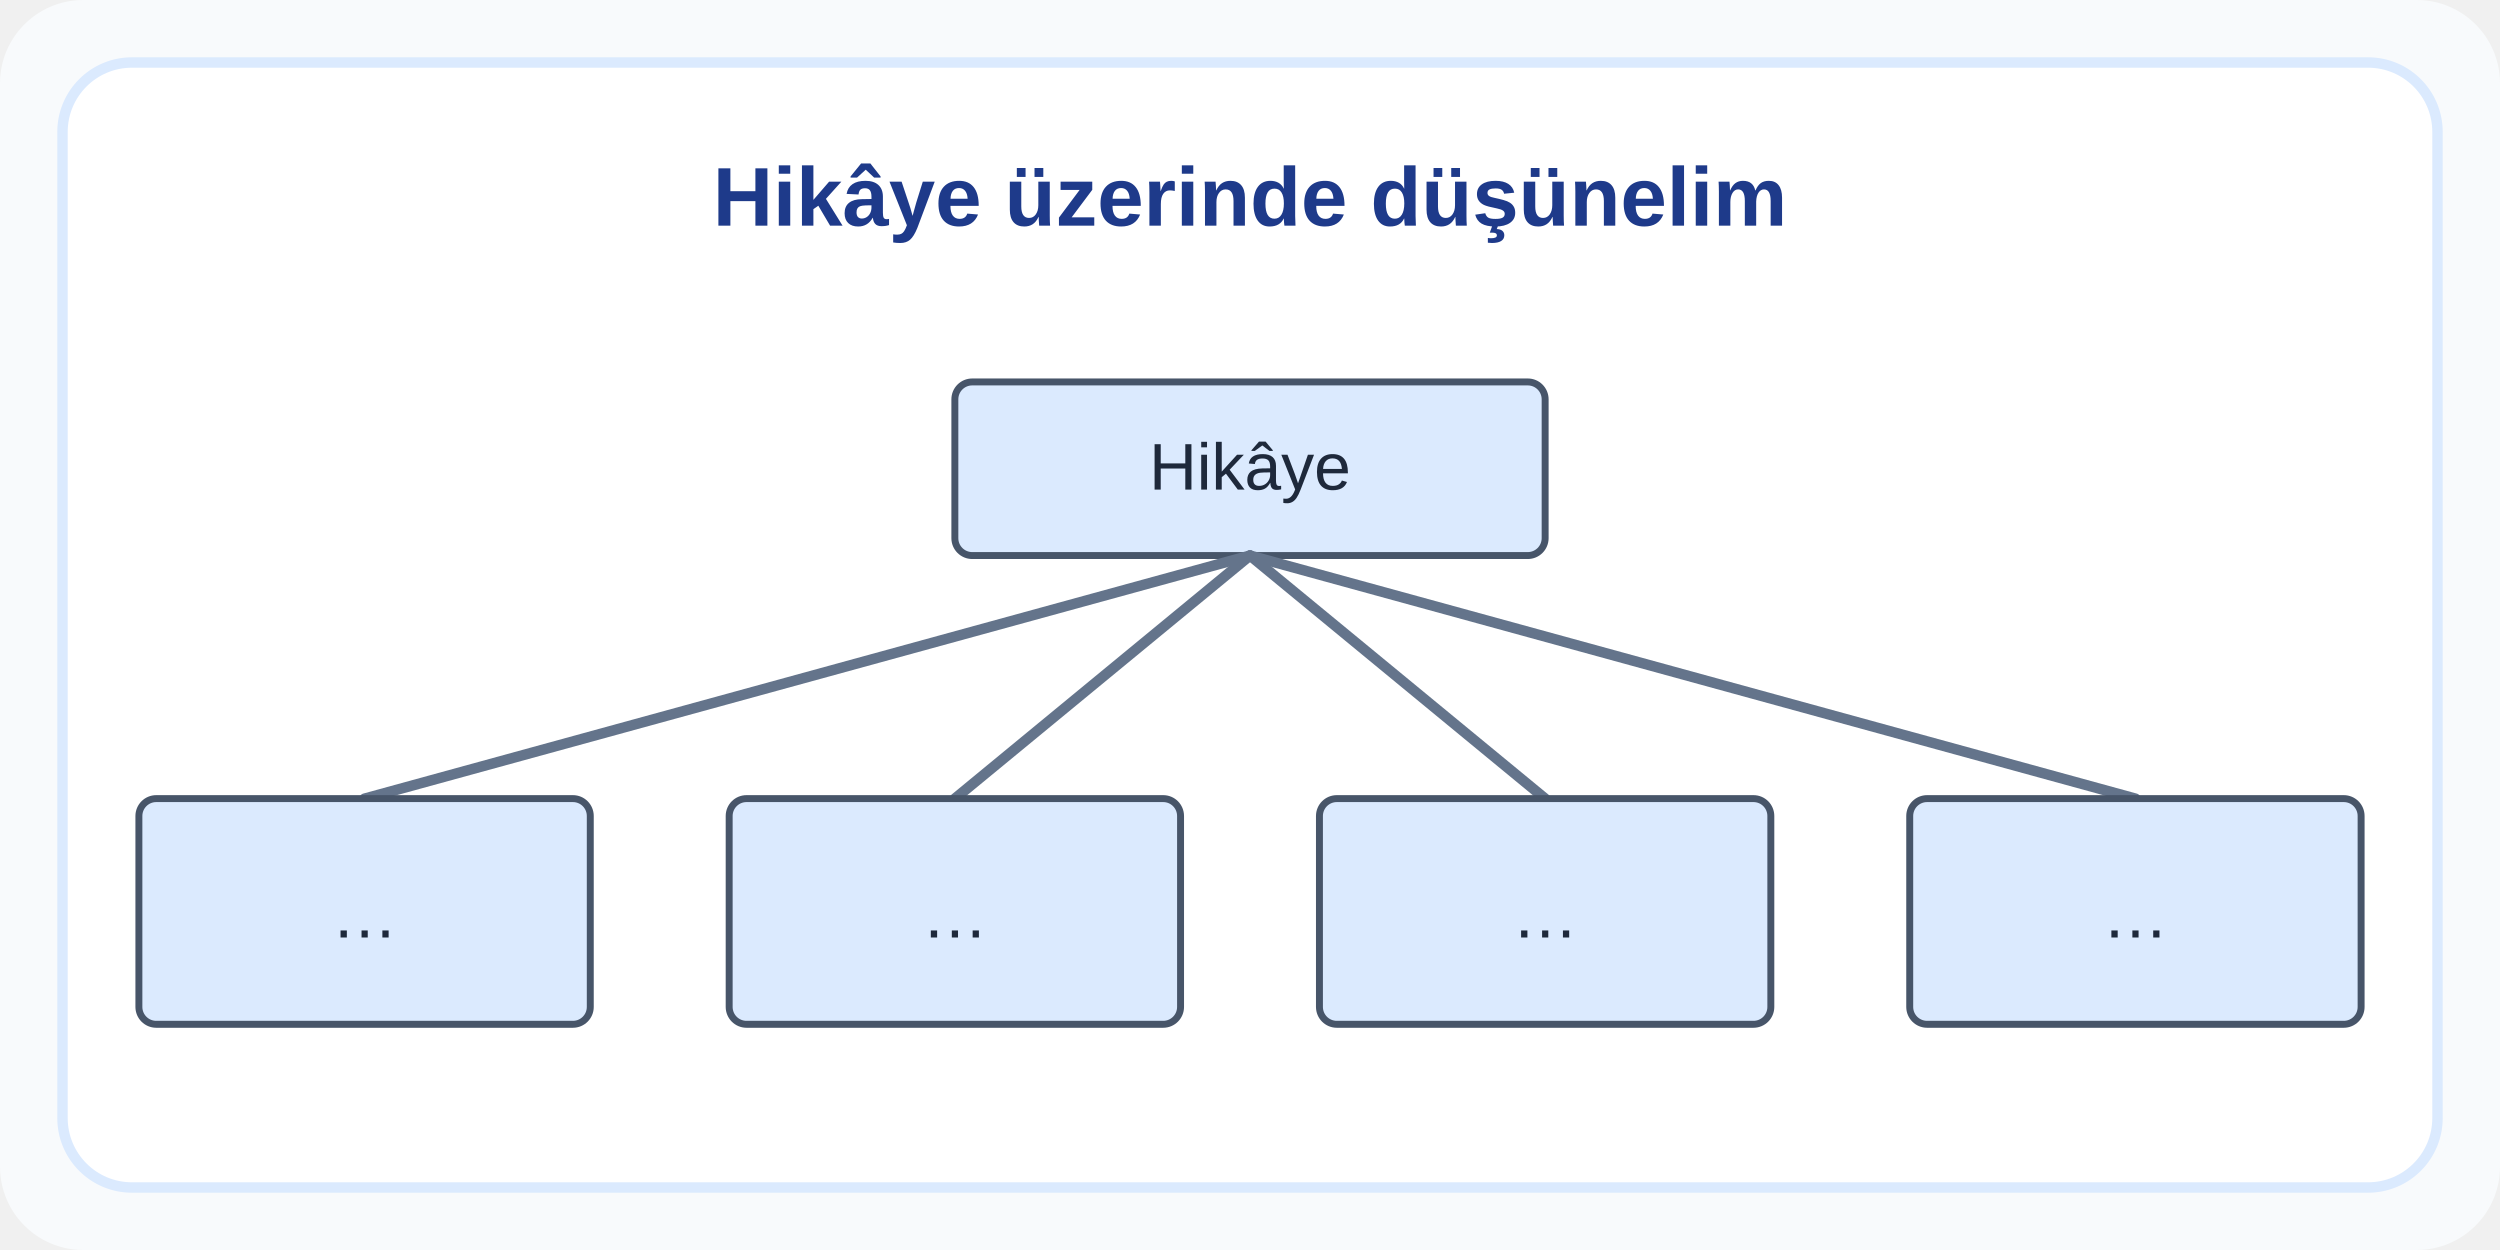
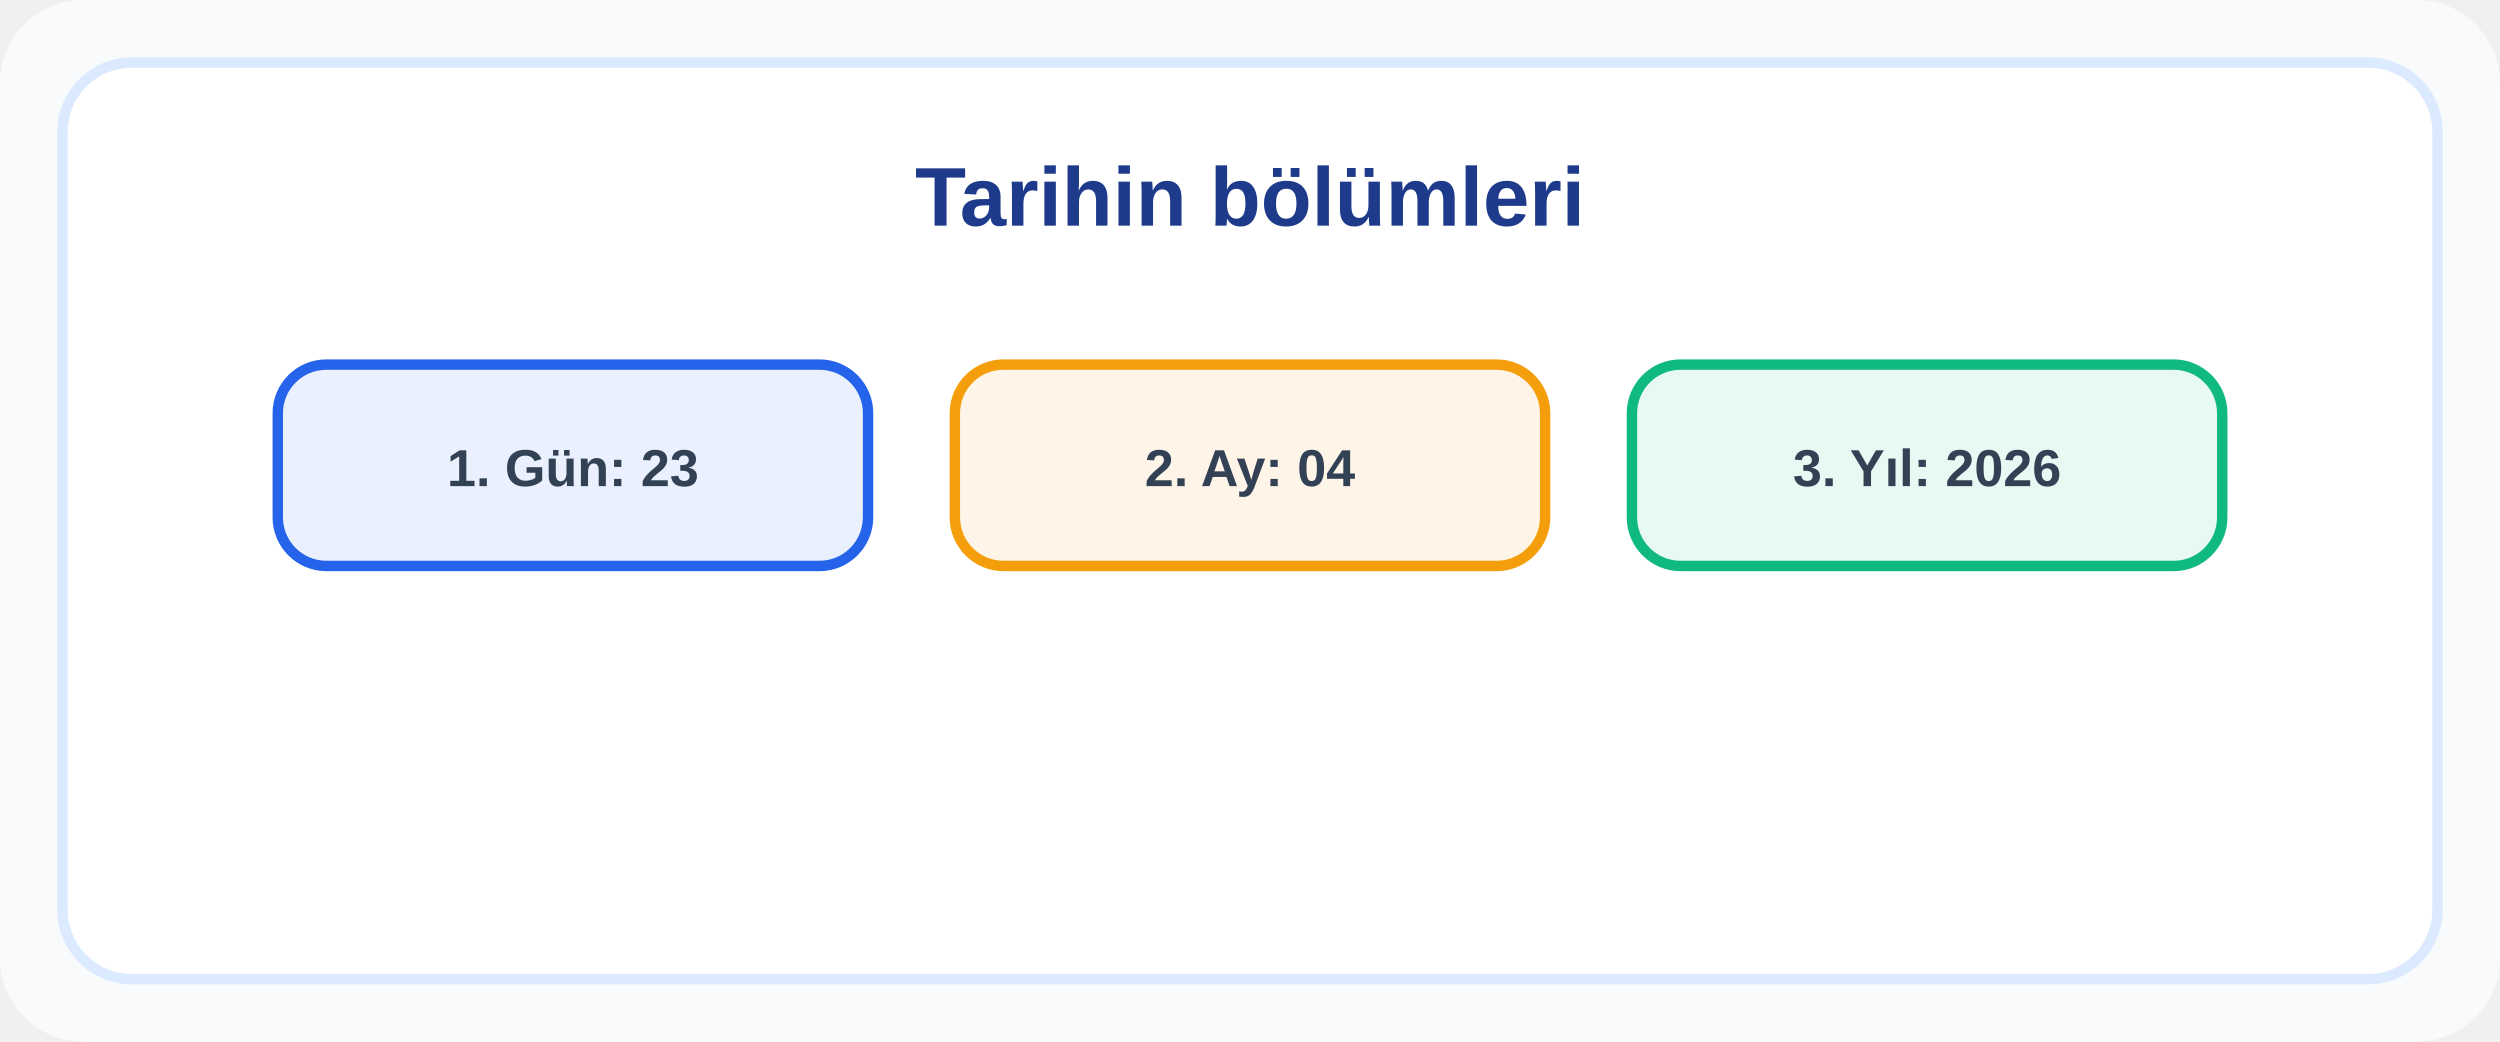
- <svg xmlns="http://www.w3.org/2000/svg" viewBox="0 0 720 360" role="img" aria-labelledby="title desc">
+ <svg xmlns="http://www.w3.org/2000/svg" viewBox="0 0 720 300" role="img" aria-labelledby="title desc">
  <style>.title{font:700 24px Arial,sans-serif;fill:#1E3A8A}.label{font:600 15px Arial,sans-serif;fill:#334155}.small{font:500 14px Arial,sans-serif;fill:#475569}.value{font:700 17px Arial,sans-serif;fill:#1E293B}.coin{font:700 18px Arial,sans-serif;fill:#92400E}.equation{font:700 36px Arial,sans-serif;fill:#1E3A8A}</style>
-   <rect width="720" height="360" rx="24" fill="#F8FAFC" />
-   <rect x="18" y="18" width="684" height="324" rx="20" fill="#fff" stroke="#DBEAFE" stroke-width="3" />
-   <text x="360" y="65" text-anchor="middle" class="title">Hikâye üzerinde düşünelim</text>
-   <rect x="275" y="110" width="170" height="50" rx="5" fill="#dbeafe" stroke="#475569" stroke-width="2" />
-   <text x="360" y="141" text-anchor="middle" font-family="Arial" font-size="19" fill="#1e293b">Hikâye</text>
-   <path d="M360 160L105 230" fill="none" stroke="#64748b" stroke-width="3" stroke-linecap="round" stroke-linejoin="round" />
-   <rect x="40" y="230" width="130" height="65" rx="5" fill="#dbeafe" stroke="#475569" stroke-width="2" />
-   <text x="105" y="270" text-anchor="middle" font-family="Arial" font-size="19" fill="#1e293b">…</text>
-   <path d="M360 160L275 230" fill="none" stroke="#64748b" stroke-width="3" stroke-linecap="round" stroke-linejoin="round" />
-   <rect x="210" y="230" width="130" height="65" rx="5" fill="#dbeafe" stroke="#475569" stroke-width="2" />
-   <text x="275" y="270" text-anchor="middle" font-family="Arial" font-size="19" fill="#1e293b">…</text>
-   <path d="M360 160L445 230" fill="none" stroke="#64748b" stroke-width="3" stroke-linecap="round" stroke-linejoin="round" />
-   <rect x="380" y="230" width="130" height="65" rx="5" fill="#dbeafe" stroke="#475569" stroke-width="2" />
-   <text x="445" y="270" text-anchor="middle" font-family="Arial" font-size="19" fill="#1e293b">…</text>
-   <path d="M360 160L615 230" fill="none" stroke="#64748b" stroke-width="3" stroke-linecap="round" stroke-linejoin="round" />
-   <rect x="550" y="230" width="130" height="65" rx="5" fill="#dbeafe" stroke="#475569" stroke-width="2" />
-   <text x="615" y="270" text-anchor="middle" font-family="Arial" font-size="19" fill="#1e293b">…</text>
+   <rect width="720" height="300" rx="24" fill="#F8FAFC" />
+   <rect x="18" y="18" width="684" height="264" rx="20" fill="#fff" stroke="#DBEAFE" stroke-width="3" />
+   <text x="360" y="65" text-anchor="middle" class="title">Tarihin bölümleri</text>
+   <rect x="80" y="105" width="170" height="58" rx="14" fill="#2563EB18" stroke="#2563EB" stroke-width="3" />
+   <text x="165" y="140" text-anchor="middle" class="label">1. Gün: 23</text>
+   <rect x="275" y="105" width="170" height="58" rx="14" fill="#F59E0B18" stroke="#F59E0B" stroke-width="3" />
+   <text x="360" y="140" text-anchor="middle" class="label">2. Ay: 04</text>
+   <rect x="470" y="105" width="170" height="58" rx="14" fill="#10B98118" stroke="#10B981" stroke-width="3" />
+   <text x="555" y="140" text-anchor="middle" class="label">3. Yıl: 2026</text>
</svg>
